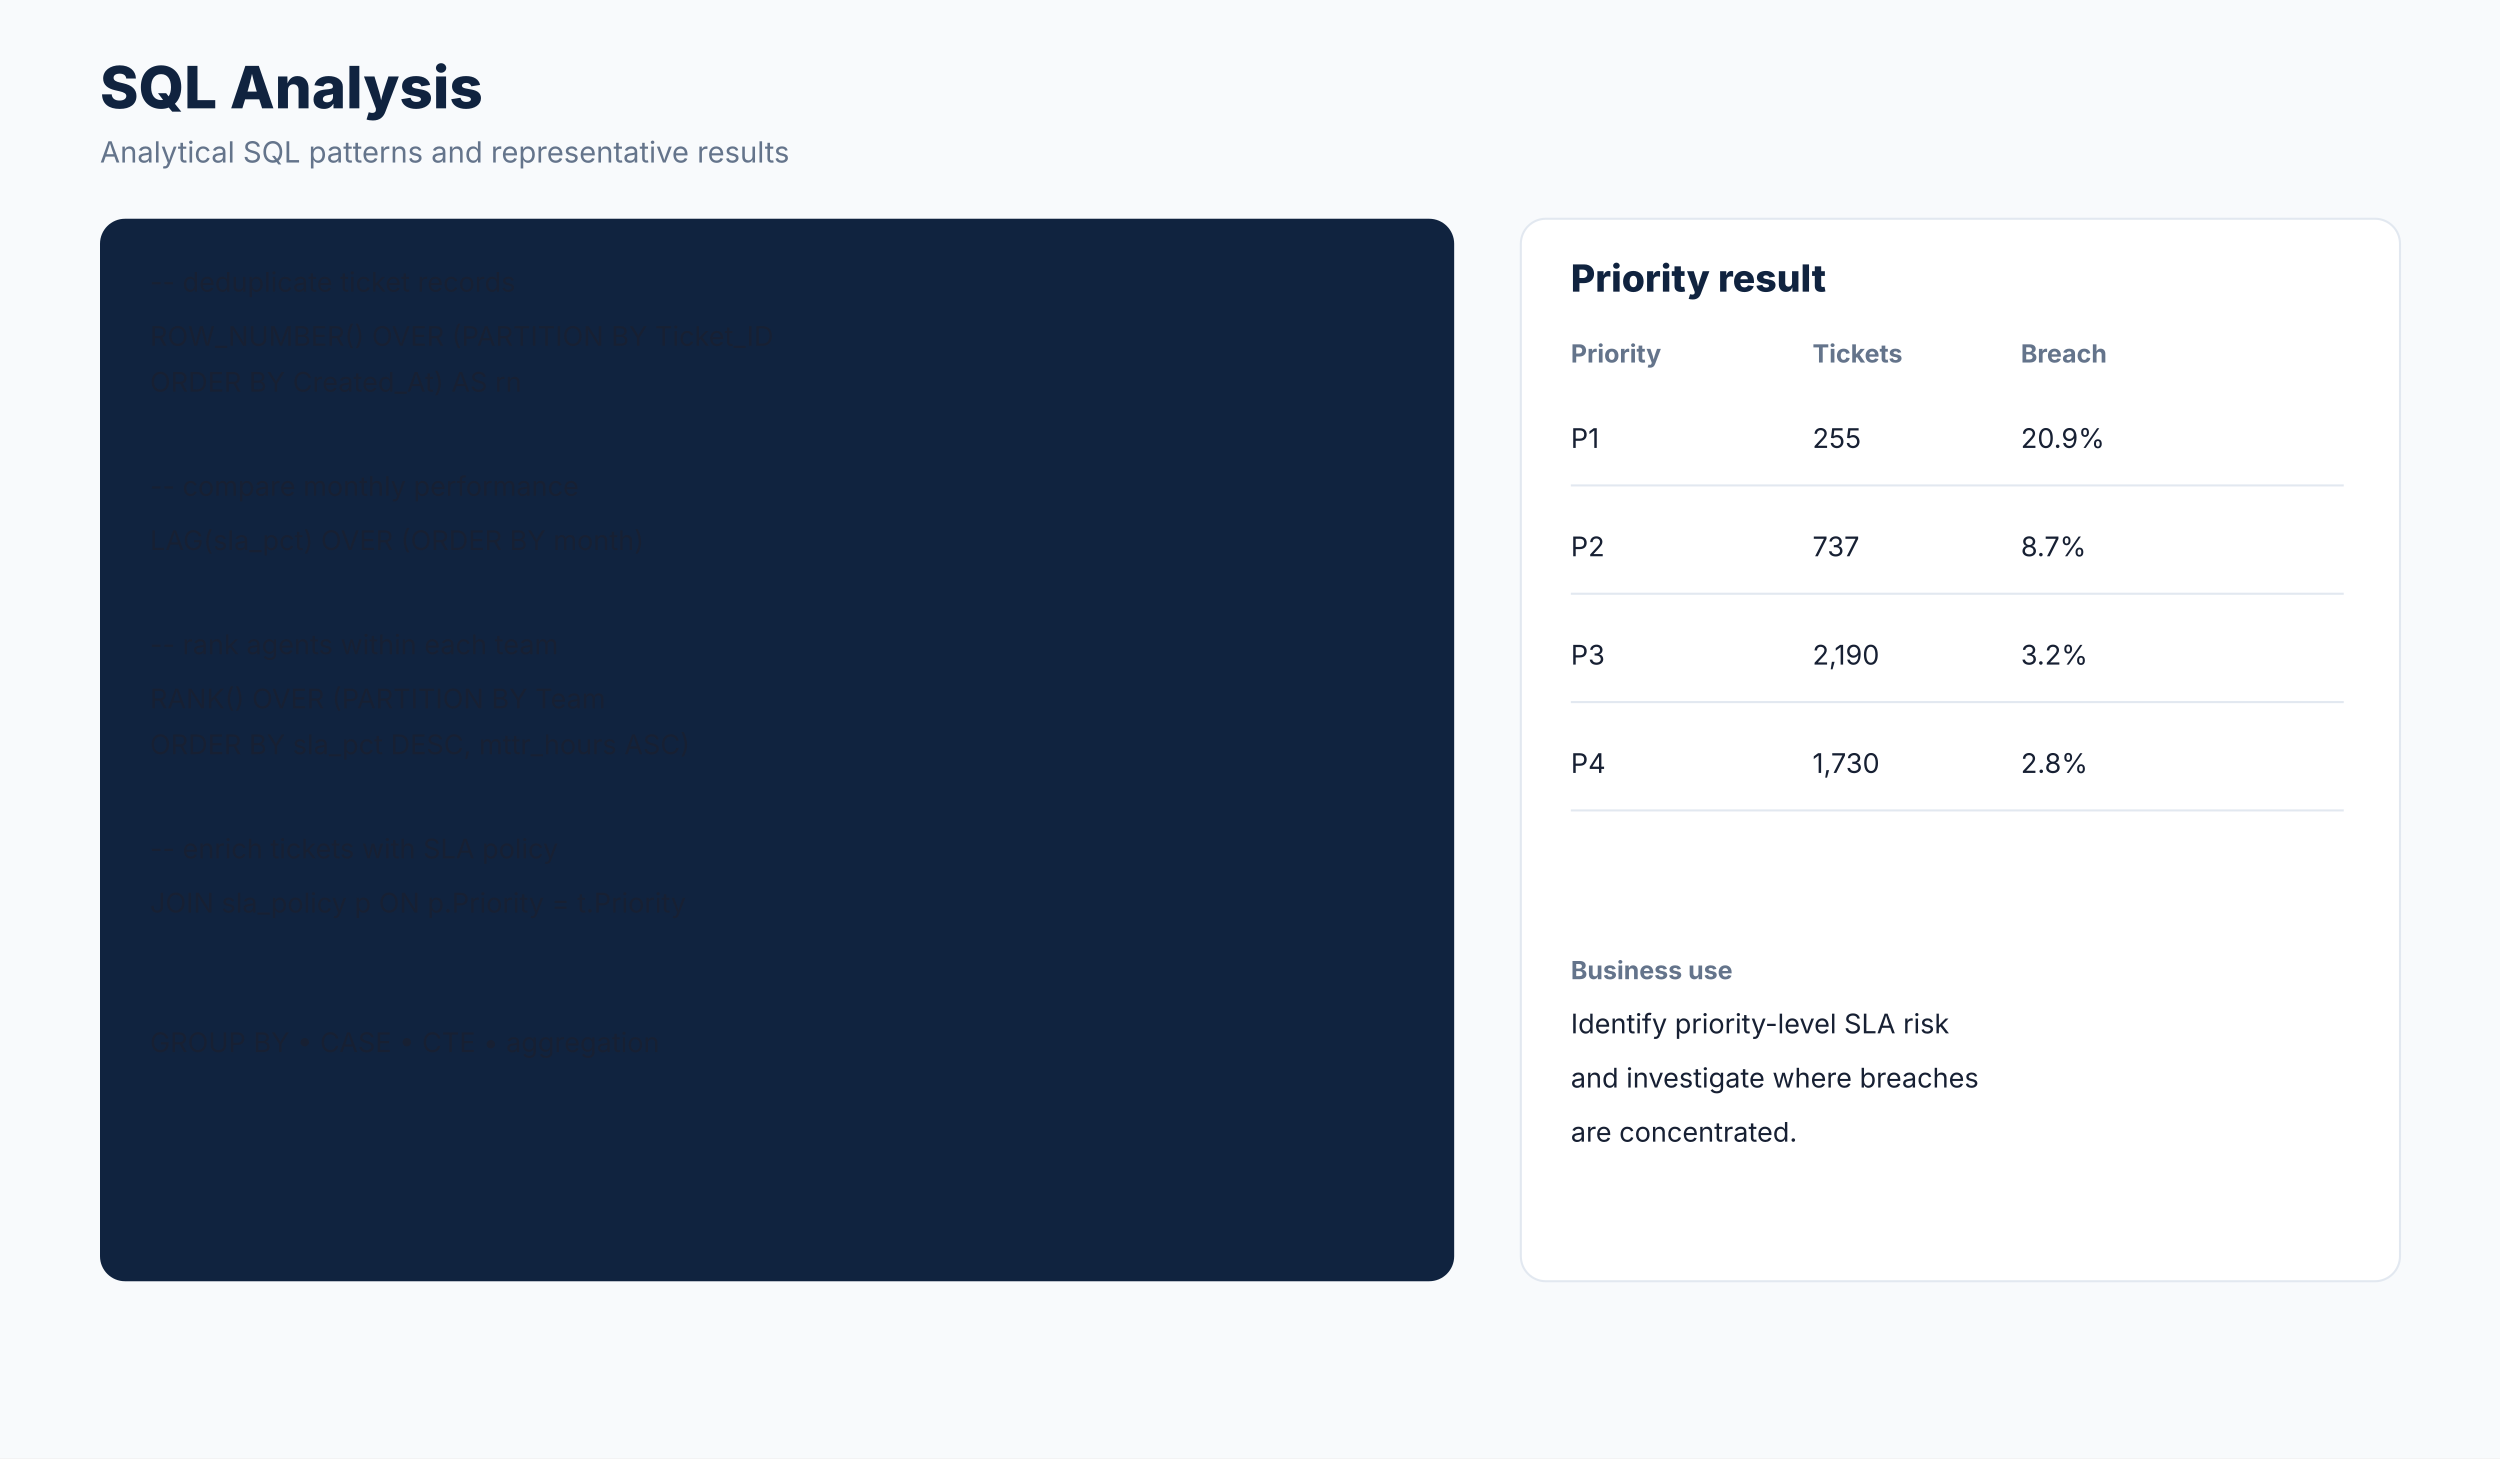
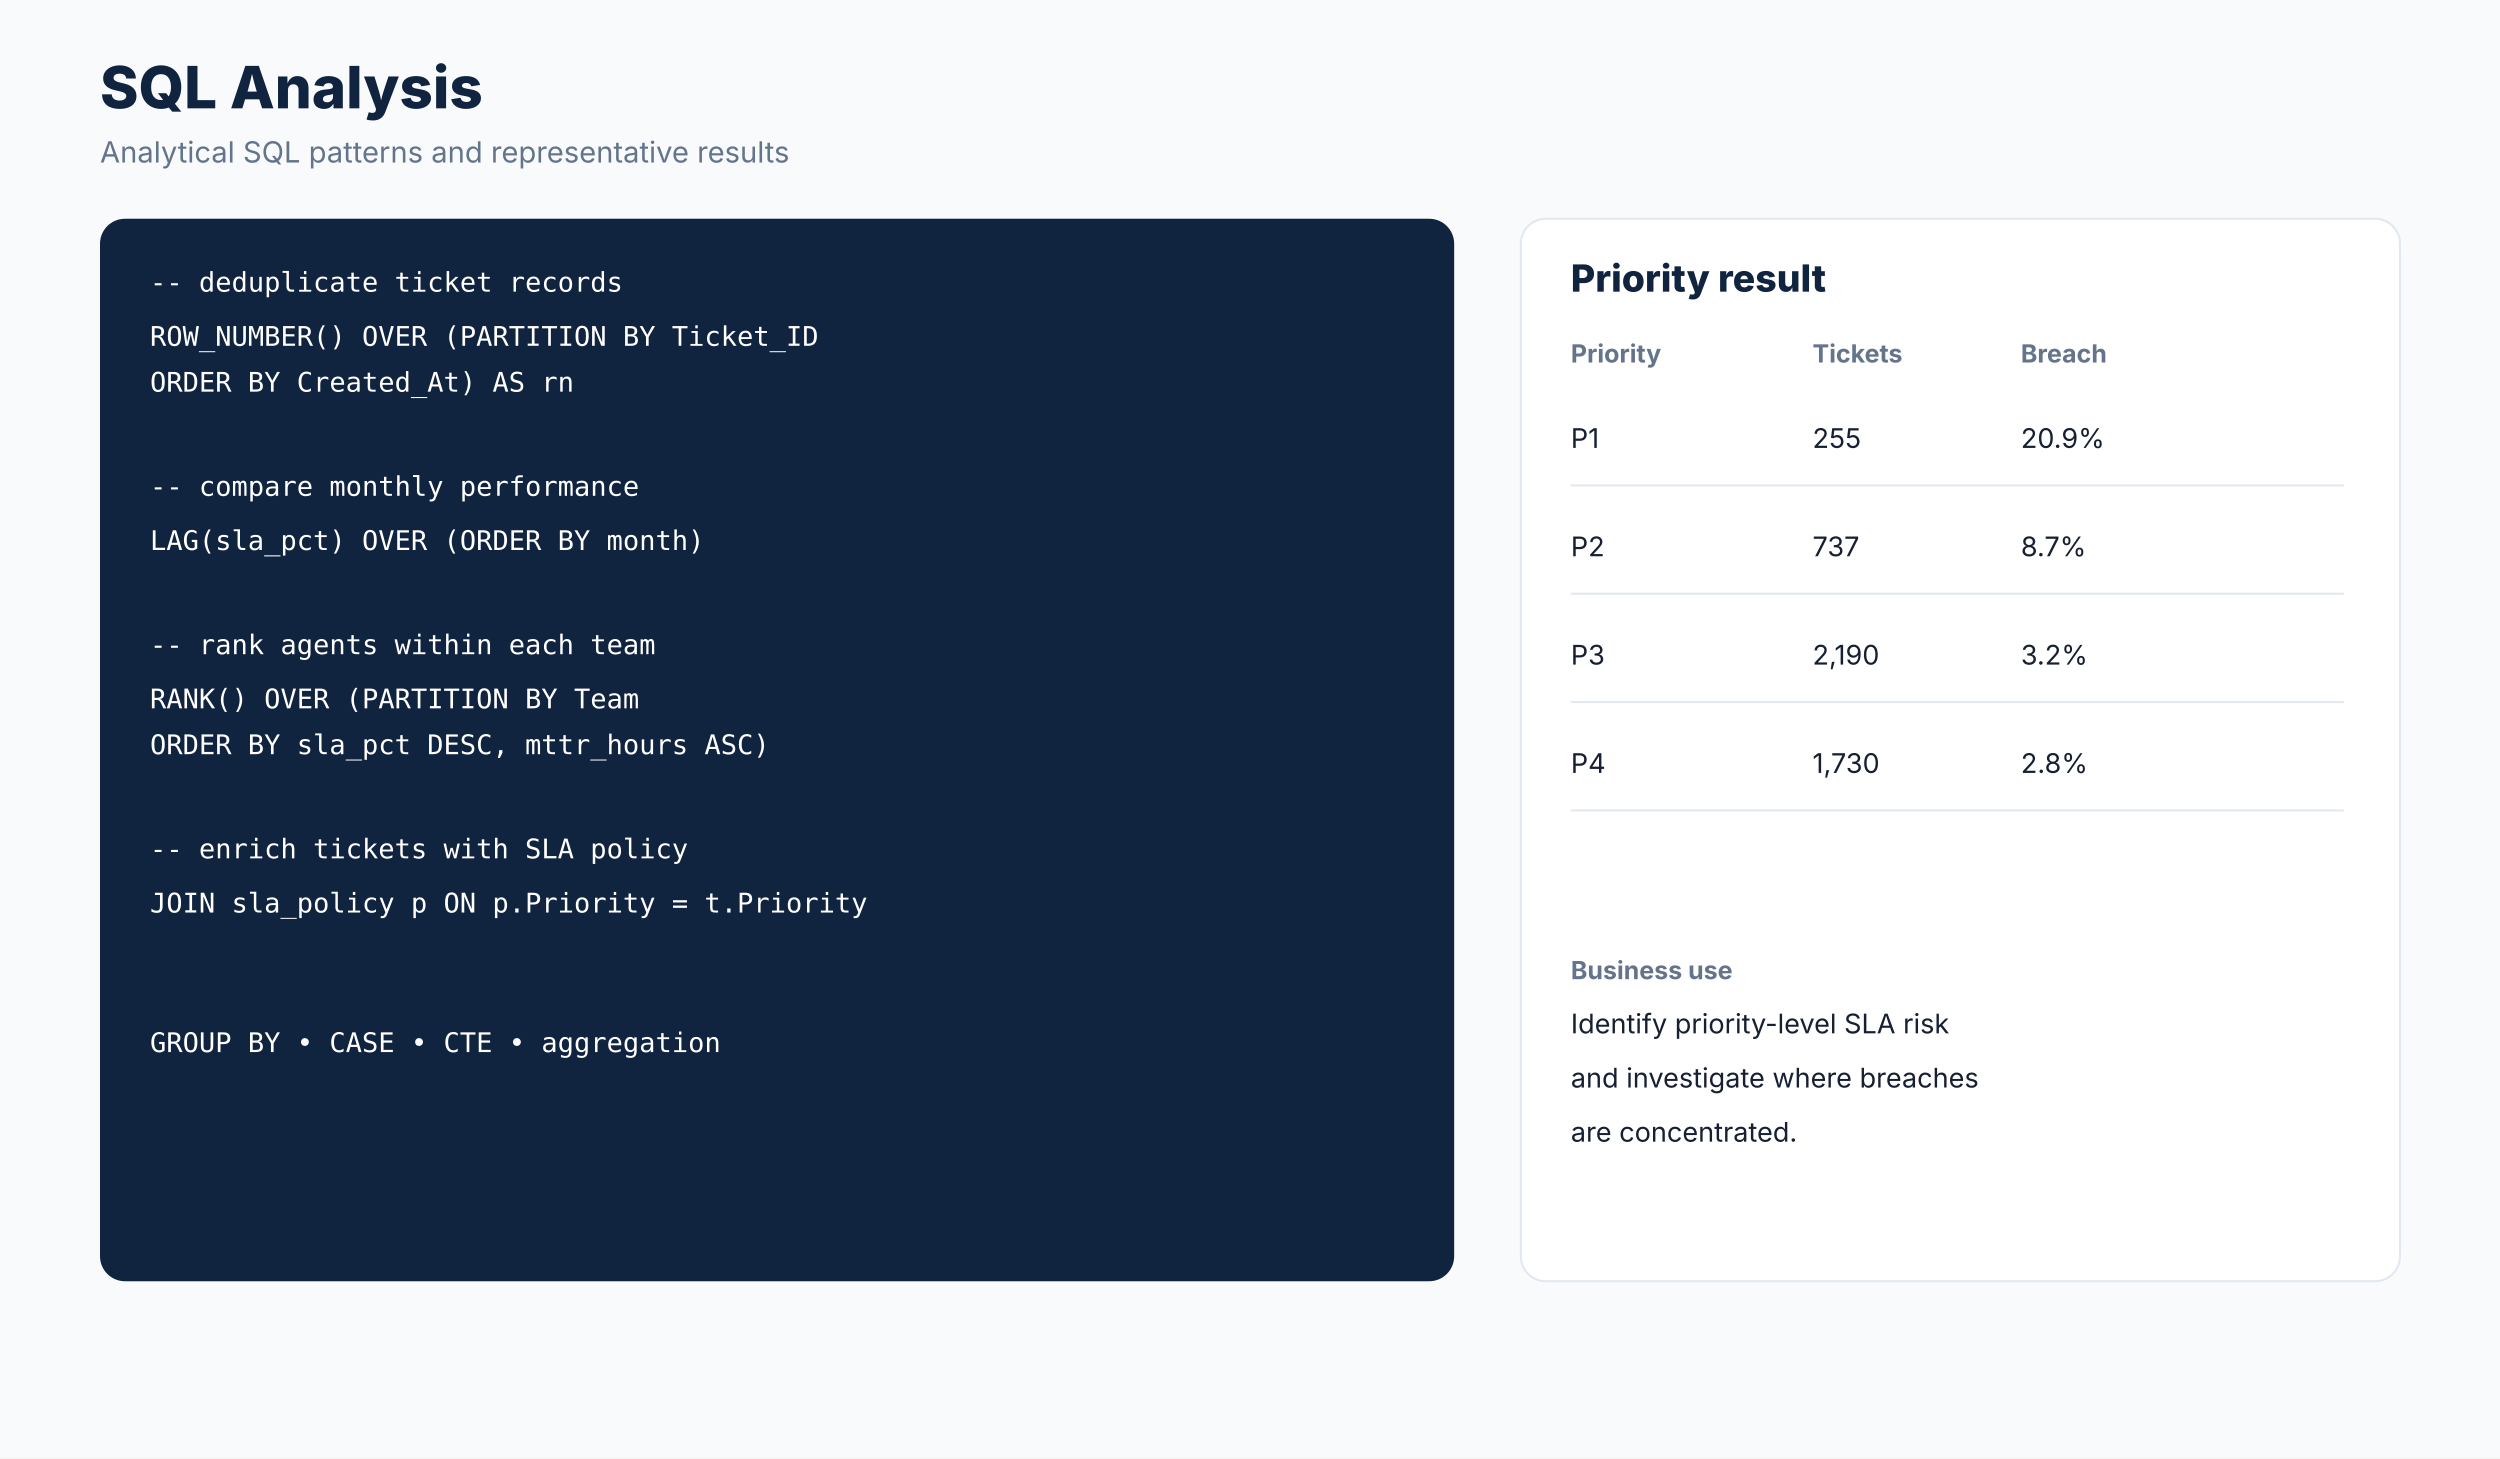
<svg xmlns="http://www.w3.org/2000/svg" width="1200" height="700" viewBox="0 0 1200 700">
  <rect width="1200" height="700" fill="#f8fafc" />
  <style>
- text{font-family:Inter,Segoe UI,Arial,sans-serif;fill:#172033} .title{font-size:28px;font-weight:800;fill:#10233f}
+ text{font-family:Inter,Segoe UI,Arial,sans-serif;fill:#172033} .code{font-family:monospace;fill:#fff} .title{font-size:28px;font-weight:800;fill:#10233f}
.sub{font-size:14px;fill:#64748b}.label{font-size:12px;font-weight:700;fill:#64748b}.value{font-size:26px;font-weight:800;fill:#10233f}
.card{fill:#fff;stroke:#e2e8f0}.blue{fill:#2563eb}.navy{fill:#10233f}.line{stroke:#e2e8f0}.small{font-size:11px;fill:#64748b}.body{font-size:13px}.section{font-size:18px;font-weight:800;fill:#10233f}.bigvalue{font-size:34px;font-weight:800;fill:#10233f}
</style>
  <text x="48" y="52" class="title">SQL Analysis</text>
  <text x="48" y="78" class="sub">Analytical SQL patterns and representative results</text>
  <rect x="48" y="105" width="650" height="510" rx="12" fill="#10233f" />
-   <text x="72" y="140" fill="#fff" font-family="monospace" font-size="13">-- deduplicate ticket records</text>
-   <text x="72" y="166" fill="#fff" font-family="monospace" font-size="13">ROW_NUMBER() OVER (PARTITION BY Ticket_ID</text>
-   <text x="72" y="188" fill="#fff" font-family="monospace" font-size="13">ORDER BY Created_At) AS rn</text>
-   <text x="72" y="238" fill="#fff" font-family="monospace" font-size="13">-- compare monthly performance</text>
-   <text x="72" y="264" fill="#fff" font-family="monospace" font-size="13">LAG(sla_pct) OVER (ORDER BY month)</text>
-   <text x="72" y="314" fill="#fff" font-family="monospace" font-size="13">-- rank agents within each team</text>
-   <text x="72" y="340" fill="#fff" font-family="monospace" font-size="13">RANK() OVER (PARTITION BY Team</text>
-   <text x="72" y="362" fill="#fff" font-family="monospace" font-size="13">ORDER BY sla_pct DESC, mttr_hours ASC)</text>
-   <text x="72" y="412" fill="#fff" font-family="monospace" font-size="13">-- enrich tickets with SLA policy</text>
-   <text x="72" y="438" fill="#fff" font-family="monospace" font-size="13">JOIN sla_policy p ON p.Priority = t.Priority</text>
-   <text x="72" y="505" fill="#fff" font-family="monospace" font-size="13">GROUP BY • CASE • CTE • aggregation</text>
+   <text x="72" y="140" class="code" font-size="13">-- deduplicate ticket records</text>
+   <text x="72" y="166" class="code" font-size="13">ROW_NUMBER() OVER (PARTITION BY Ticket_ID</text>
+   <text x="72" y="188" class="code" font-size="13">ORDER BY Created_At) AS rn</text>
+   <text x="72" y="238" class="code" font-size="13">-- compare monthly performance</text>
+   <text x="72" y="264" class="code" font-size="13">LAG(sla_pct) OVER (ORDER BY month)</text>
+   <text x="72" y="314" class="code" font-size="13">-- rank agents within each team</text>
+   <text x="72" y="340" class="code" font-size="13">RANK() OVER (PARTITION BY Team</text>
+   <text x="72" y="362" class="code" font-size="13">ORDER BY sla_pct DESC, mttr_hours ASC)</text>
+   <text x="72" y="412" class="code" font-size="13">-- enrich tickets with SLA policy</text>
+   <text x="72" y="438" class="code" font-size="13">JOIN sla_policy p ON p.Priority = t.Priority</text>
+   <text x="72" y="505" class="code" font-size="13">GROUP BY • CASE • CTE • aggregation</text>
  <rect x="730" y="105" width="422" height="510" rx="12" class="card" />
  <text x="754" y="140" class="section">Priority result</text>
  <text x="754" y="174" class="label">Priority</text>
  <text x="870" y="174" class="label">Tickets</text>
  <text x="970" y="174" class="label">Breach</text>
  <line x1="754" y1="233" x2="1125" y2="233" class="line" />
  <text x="754" y="215" class="body">P1</text>
  <text x="870" y="215" class="body">255</text>
  <text x="970" y="215" class="body">20.9%</text>
  <line x1="754" y1="285" x2="1125" y2="285" class="line" />
  <text x="754" y="267" class="body">P2</text>
  <text x="870" y="267" class="body">737</text>
  <text x="970" y="267" class="body">8.7%</text>
  <line x1="754" y1="337" x2="1125" y2="337" class="line" />
  <text x="754" y="319" class="body">P3</text>
  <text x="870" y="319" class="body">2,190</text>
  <text x="970" y="319" class="body">3.2%</text>
  <line x1="754" y1="389" x2="1125" y2="389" class="line" />
  <text x="754" y="371" class="body">P4</text>
  <text x="870" y="371" class="body">1,730</text>
  <text x="970" y="371" class="body">2.8%</text>
  <text x="754" y="470" class="label">Business use</text>
  <text x="754" y="496" class="body">Identify priority-level SLA risk</text>
  <text x="754" y="522" class="body">and investigate where breaches</text>
  <text x="754" y="548" class="body">are concentrated.</text>
</svg>
